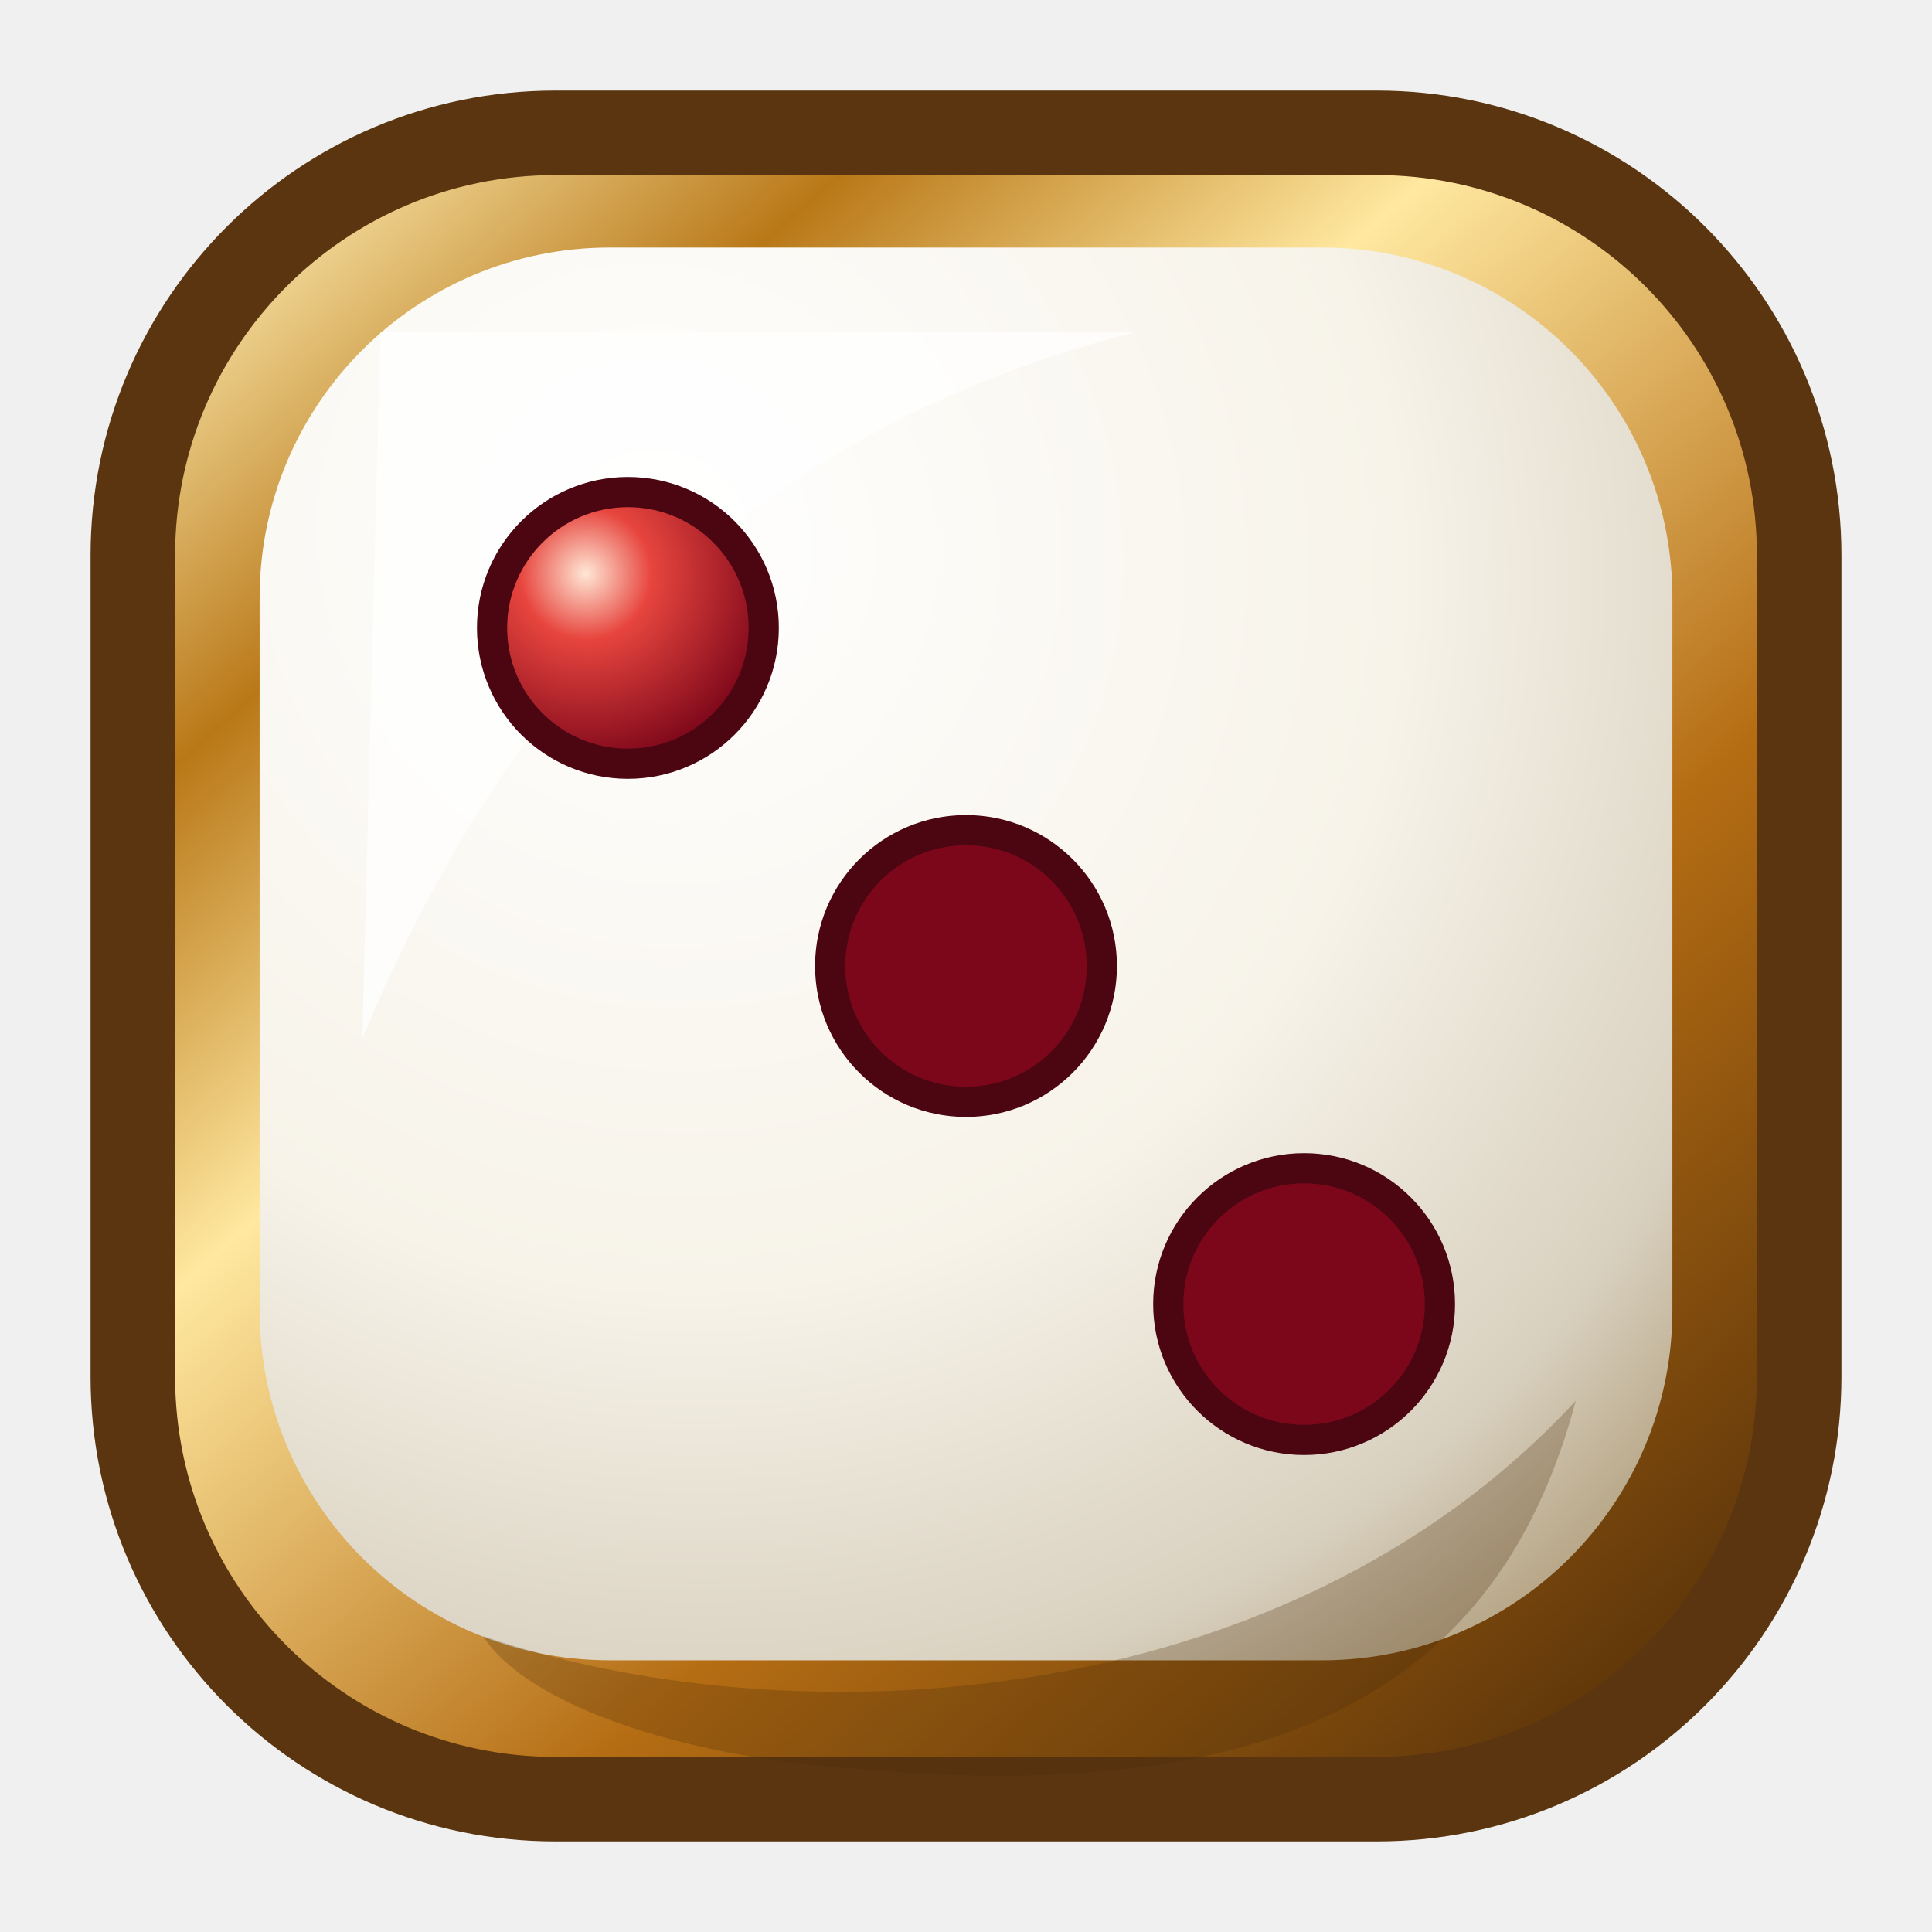
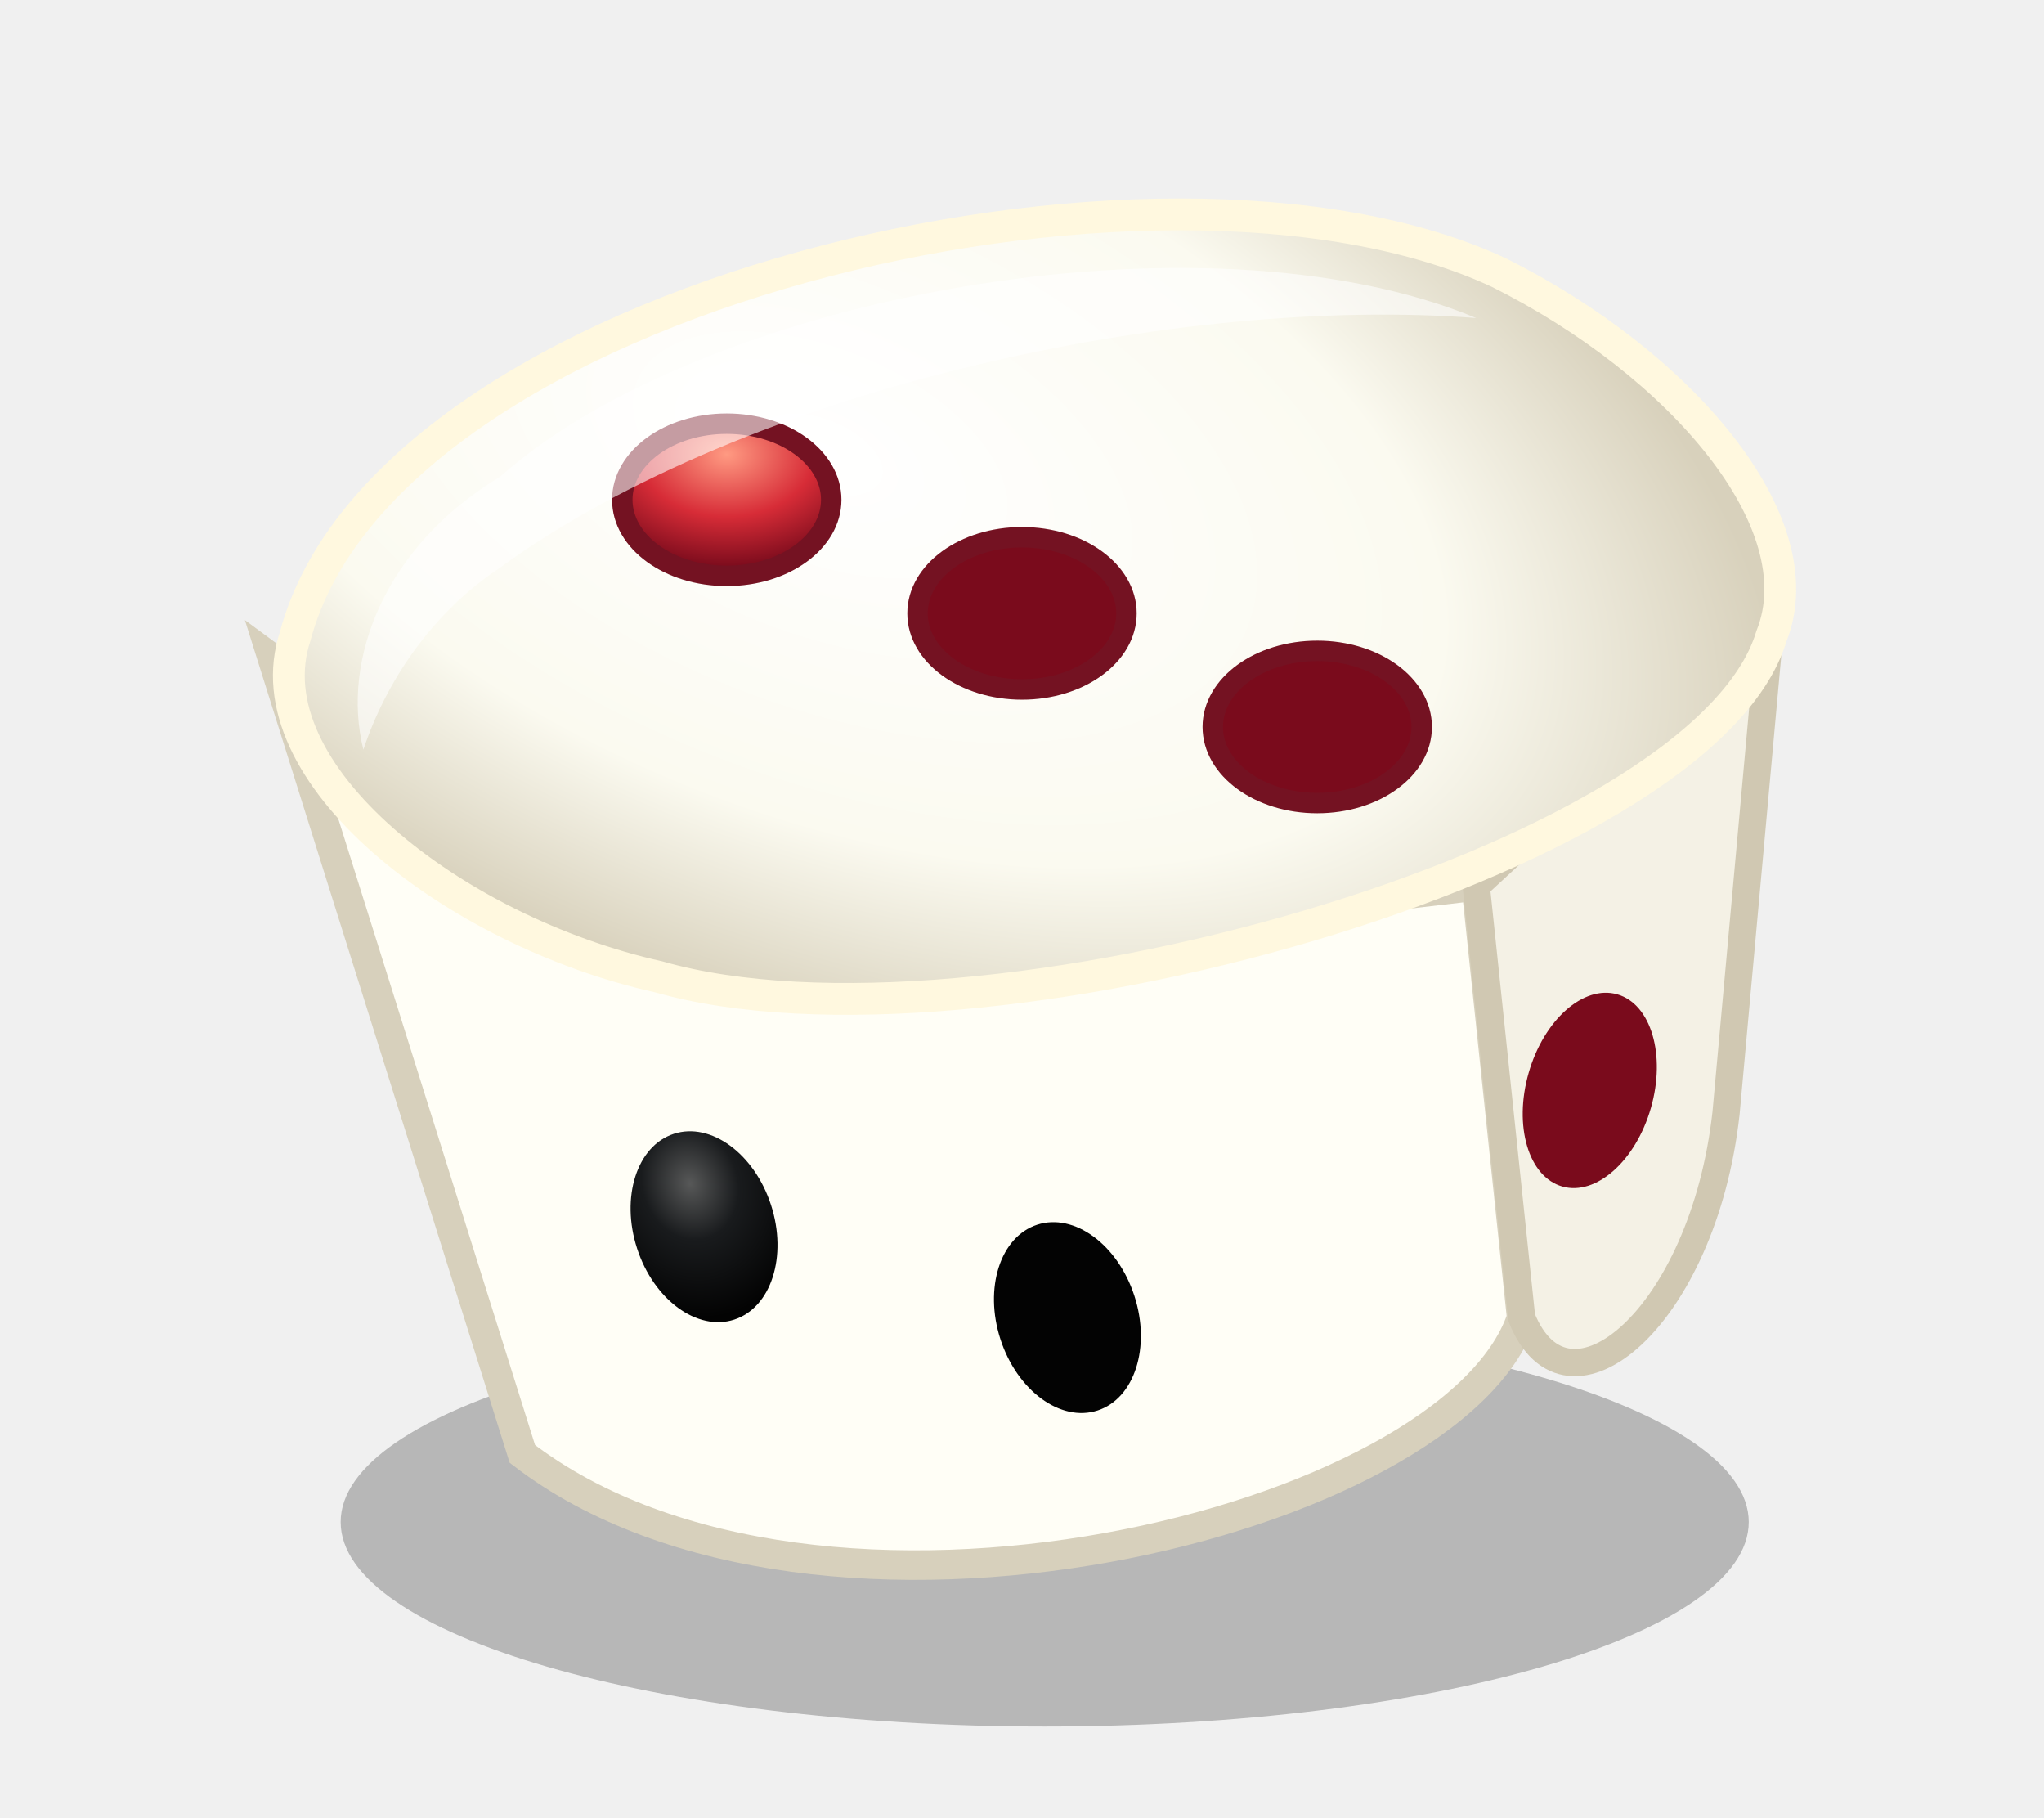
- <svg xmlns="http://www.w3.org/2000/svg" preserveAspectRatio="none" width="100%" height="100%" viewBox="0 0 32 32" fill="none">
-   <rect x="2.2" y="2.2" width="27.6" height="27.6" rx="7" fill="url(#goldEdge)" stroke="#5A3510" stroke-width="1.4" />
-   <rect x="4.3" y="4.1" width="23.4" height="23.4" rx="5.8" fill="url(#ivoryFace)" />
-   <path d="M6.3 5.5H18.8C12.6 7.1 8.6 11 6 17.2L6.3 5.5Z" fill="white" fill-opacity="0.74" />
-   <circle cx="10.4" cy="10.4" r="2.25" fill="url(#rubyPip)" stroke="#4B0612" stroke-width="0.5" />
-   <circle cx="16" cy="16" r="2.25" fill="url(#rubyPip)" stroke="#4B0612" stroke-width="0.5" />
-   <circle cx="21.6" cy="21.6" r="2.25" fill="url(#rubyPip)" stroke="#4B0612" stroke-width="0.5" />
-   <path d="M8 27.1C13 28.8 21.2 28.5 26.1 23.2C24.8 28.1 21 29.9 14.2 29.3C11.2 29.1 8.7 28.2 8 27.1Z" fill="#4A2B0B" fill-opacity="0.26" />
+ <svg xmlns="http://www.w3.org/2000/svg" preserveAspectRatio="xMidYMid meet" width="100%" height="100%" viewBox="0 0 90 80" fill="none">
+   <ellipse cx="46" cy="67" rx="31" ry="9" fill="rgba(0,0,0,.24)" />
+   <path id="frontFace" d="M12 29L31 43L65 39L67 58C64 67 36 74 23 64L12 29Z" fill="url(#front)" stroke="#d7d0bc" stroke-width="1.3" />
+   <path id="rightFace" d="M65 39L78 27L76 49C75 58 69 63 67 58L65 39Z" fill="url(#right)" stroke="#d0c8b2" stroke-width="1.2" />
+   <path id="topFace" d="M13 28C17 13 51 5 66 12C74 16 80 23 78 28C75 38 43 47 29 43C20 41 11 34 13 28Z" fill="url(#top)" stroke="#fff8df" stroke-width="1.4" />
+   <ellipse class="top-pip" cx="32" cy="22" rx="4.6" ry="3.35" fill="url(#ruby)" stroke="#741222" stroke-width=".9" />
+   <ellipse class="top-pip" cx="45" cy="27" rx="4.6" ry="3.35" fill="url(#ruby)" stroke="#741222" stroke-width=".9" />
+   <ellipse class="top-pip" cx="58" cy="32" rx="4.6" ry="3.35" fill="url(#ruby)" stroke="#741222" stroke-width=".9" />
+   <ellipse class="side-pip" cx="31" cy="54" rx="3.1" ry="4.3" transform="rotate(-18 31 54)" fill="url(#onyx)" />
+   <ellipse class="side-pip" cx="47" cy="58" rx="3.1" ry="4.3" transform="rotate(-18 47 58)" fill="url(#onyx)" />
+   <ellipse class="side-pip" cx="70" cy="48" rx="2.8" ry="4.4" transform="rotate(16 70 48)" fill="url(#ruby)" />
+   <path d="M22 21C31 13 53 9 65 14C52 13 33 17 22 25C19 27 17 30 16 33C15 29 17 24 22 21Z" fill="white" fill-opacity=".58" />
  <defs>
-     <linearGradient id="goldEdge" x1="4" y1="3" x2="28" y2="30" gradientUnits="userSpaceOnUse">
-       <stop stop-color="#FFF0B6" />
-       <stop offset="0.18" stop-color="#B97818" />
-       <stop offset="0.36" stop-color="#FFE8A0" />
-       <stop offset="0.65" stop-color="#B56D13" />
-       <stop offset="1" stop-color="#4D2B08" />
+     <linearGradient id="front" x1="24" y1="40" x2="55" y2="72">
+       <stop stop-color="#fffef6" />
+       <stop offset=".52" stop-color="#eee9d8" />
+       <stop offset="1" stop-color="#bcb39a" />
    </linearGradient>
-     <radialGradient id="ivoryFace" cx="0" cy="0" r="1" gradientUnits="userSpaceOnUse" gradientTransform="translate(11 9) rotate(49) scale(25 24)">
-       <stop stop-color="#FFFFFF" />
-       <stop offset="0.5" stop-color="#F7F3E9" />
-       <stop offset="0.78" stop-color="#D9D1C0" />
-       <stop offset="1" stop-color="#9C8358" />
+     <linearGradient id="right" x1="66" y1="37" x2="78" y2="56">
+       <stop stop-color="#f4f1e5" />
+       <stop offset="1" stop-color="#a89f86" />
+     </linearGradient>
+     <radialGradient id="top" cx="0" cy="0" r="1" gradientUnits="userSpaceOnUse" gradientTransform="translate(36 20) rotate(22) scale(45 24)">
+       <stop stop-color="#ffffff" />
+       <stop offset=".65" stop-color="#fbfaf0" />
+       <stop offset="1" stop-color="#d8d1bc" />
    </radialGradient>
-     <radialGradient id="rubyPip" cx="0" cy="0" r="1" gradientUnits="userSpaceOnUse" gradientTransform="translate(9.7 9.5) scale(3.2)">
-       <stop stop-color="#FFE7D5" />
-       <stop offset="0.34" stop-color="#E7453E" />
-       <stop offset="1" stop-color="#7D071A" />
+     <radialGradient id="onyx" cx="0" cy="0" r="1" gradientUnits="userSpaceOnUse" gradientTransform="translate(31 52) scale(5 6)">
+       <stop stop-color="#575858" />
+       <stop offset=".42" stop-color="#191b1d" />
+       <stop offset="1" stop-color="#030303" />
+     </radialGradient>
+     <radialGradient id="ruby" cx="0" cy="0" r="1" gradientUnits="userSpaceOnUse" gradientTransform="translate(32 20) scale(7 5)">
+       <stop stop-color="#ff9a82" />
+       <stop offset=".55" stop-color="#d72c37" />
+       <stop offset="1" stop-color="#7a0b1c" />
    </radialGradient>
  </defs>
</svg>
